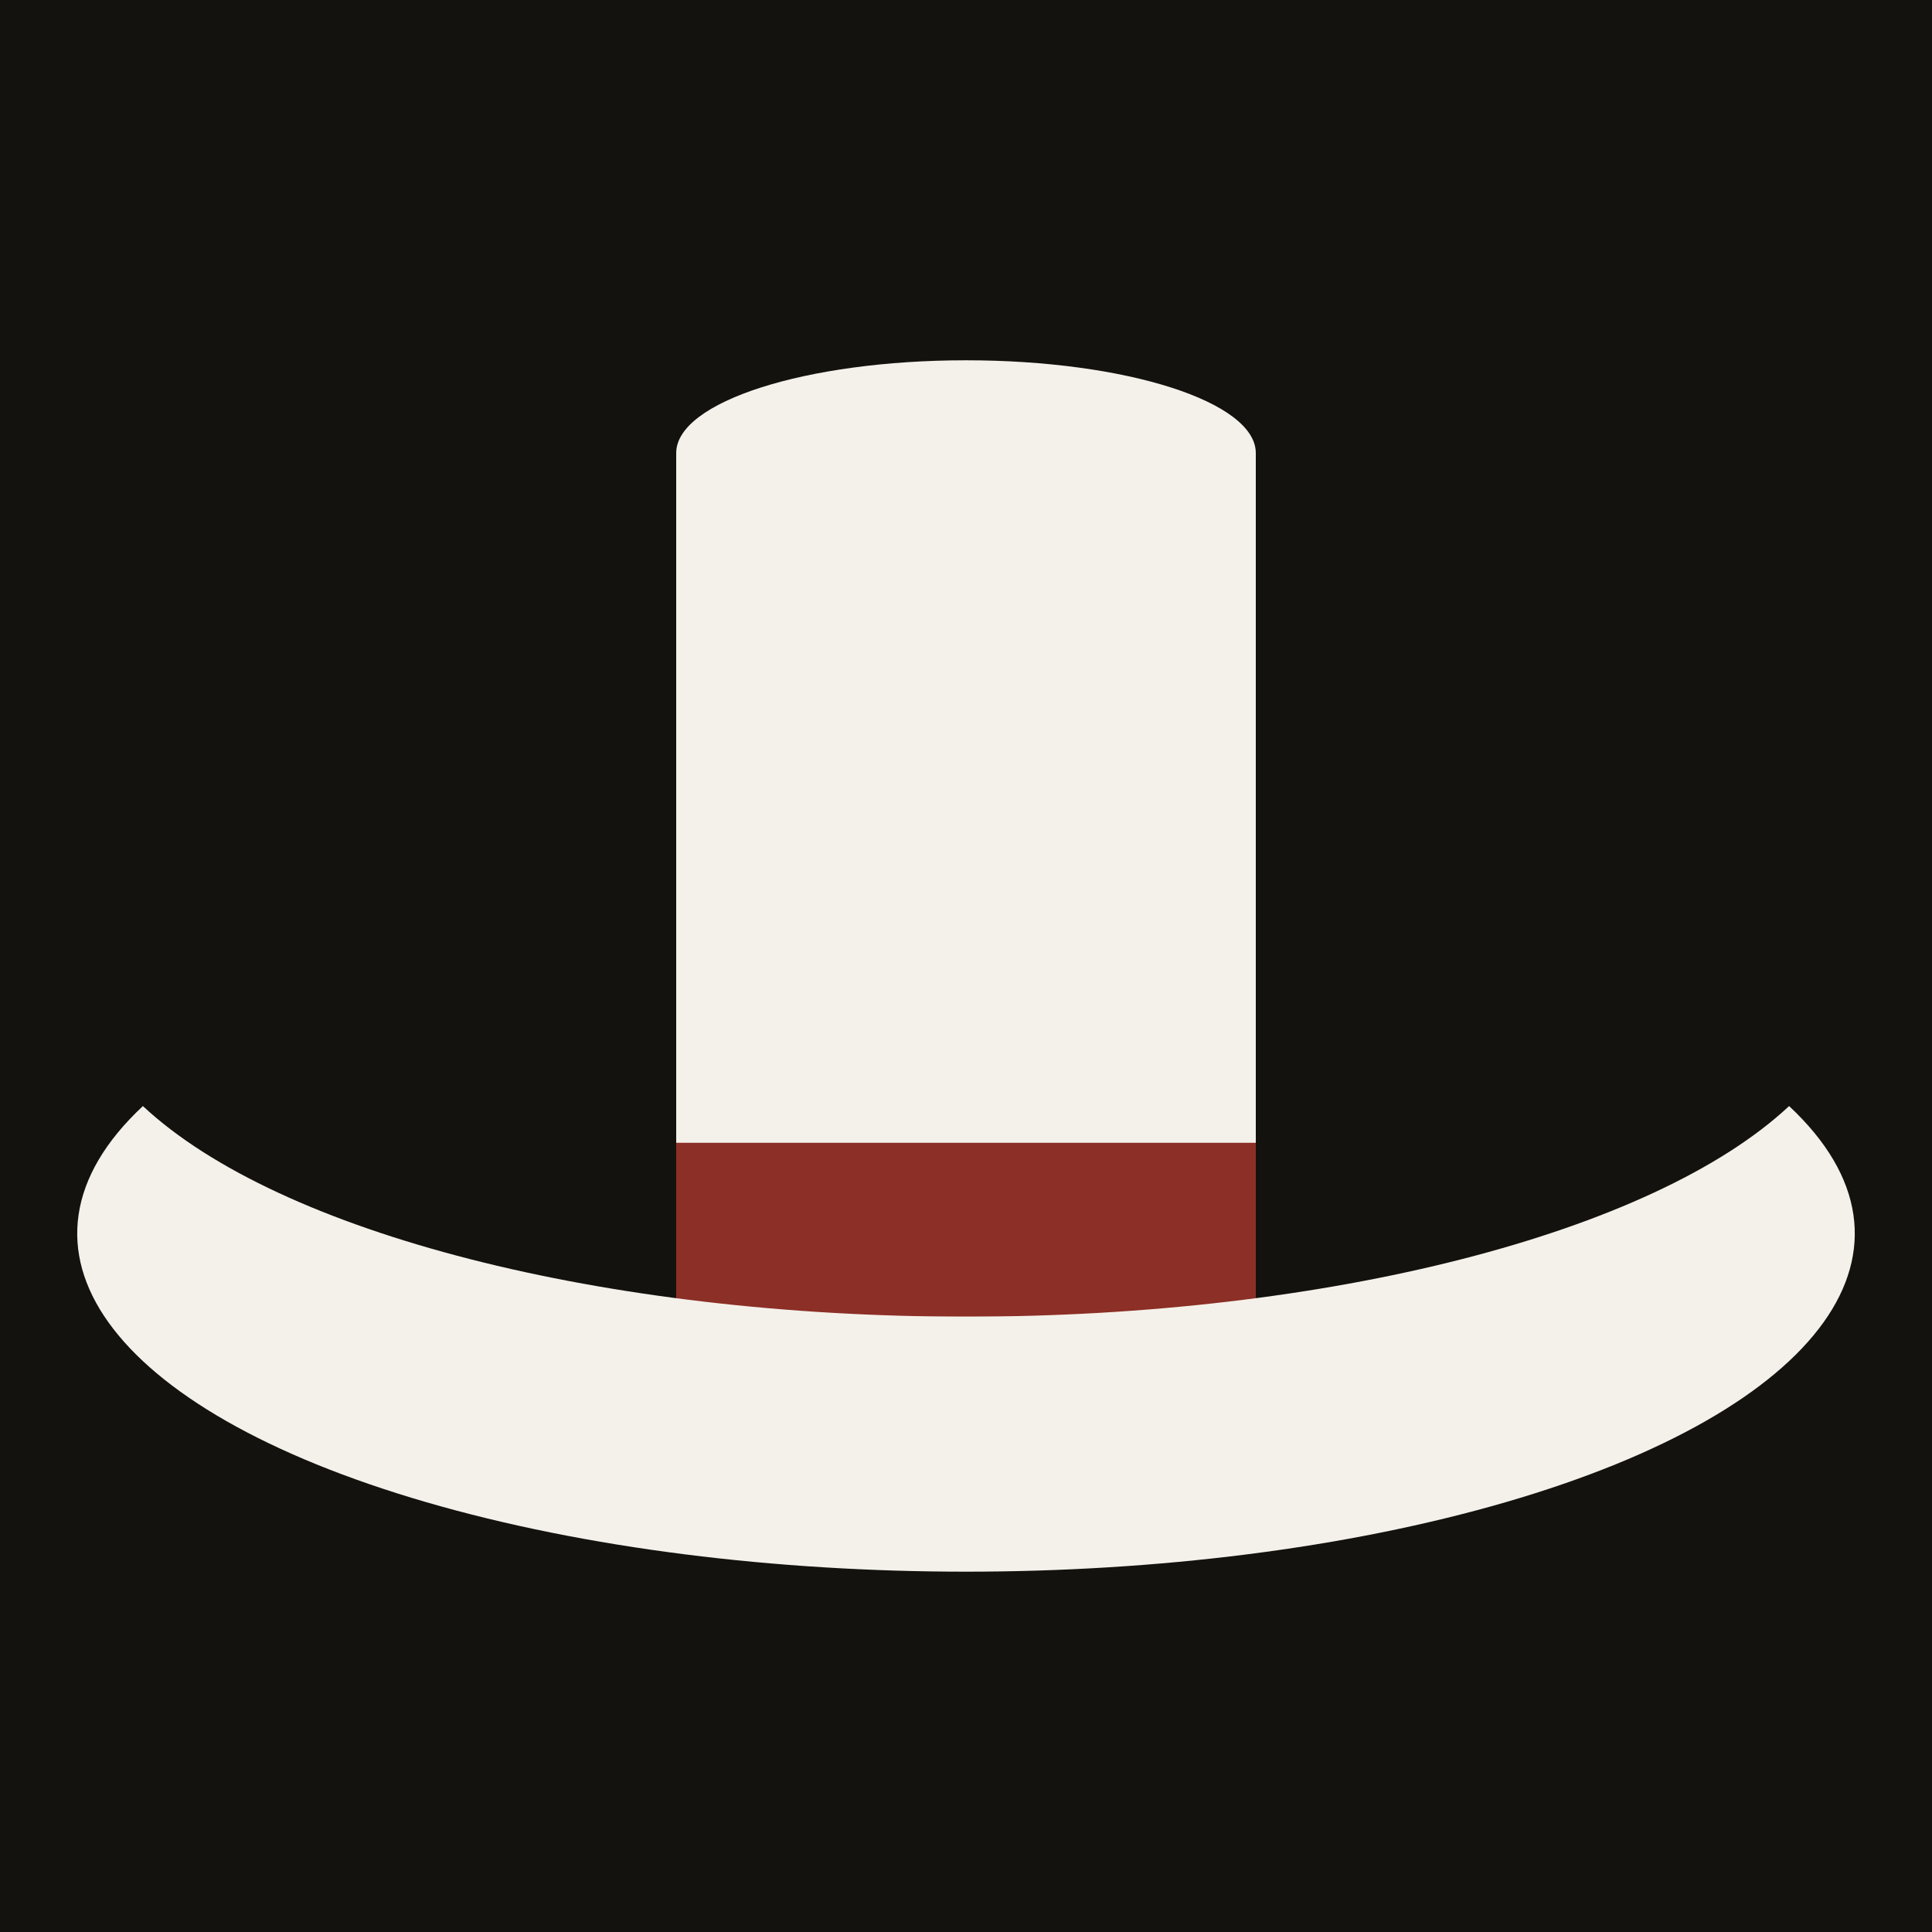
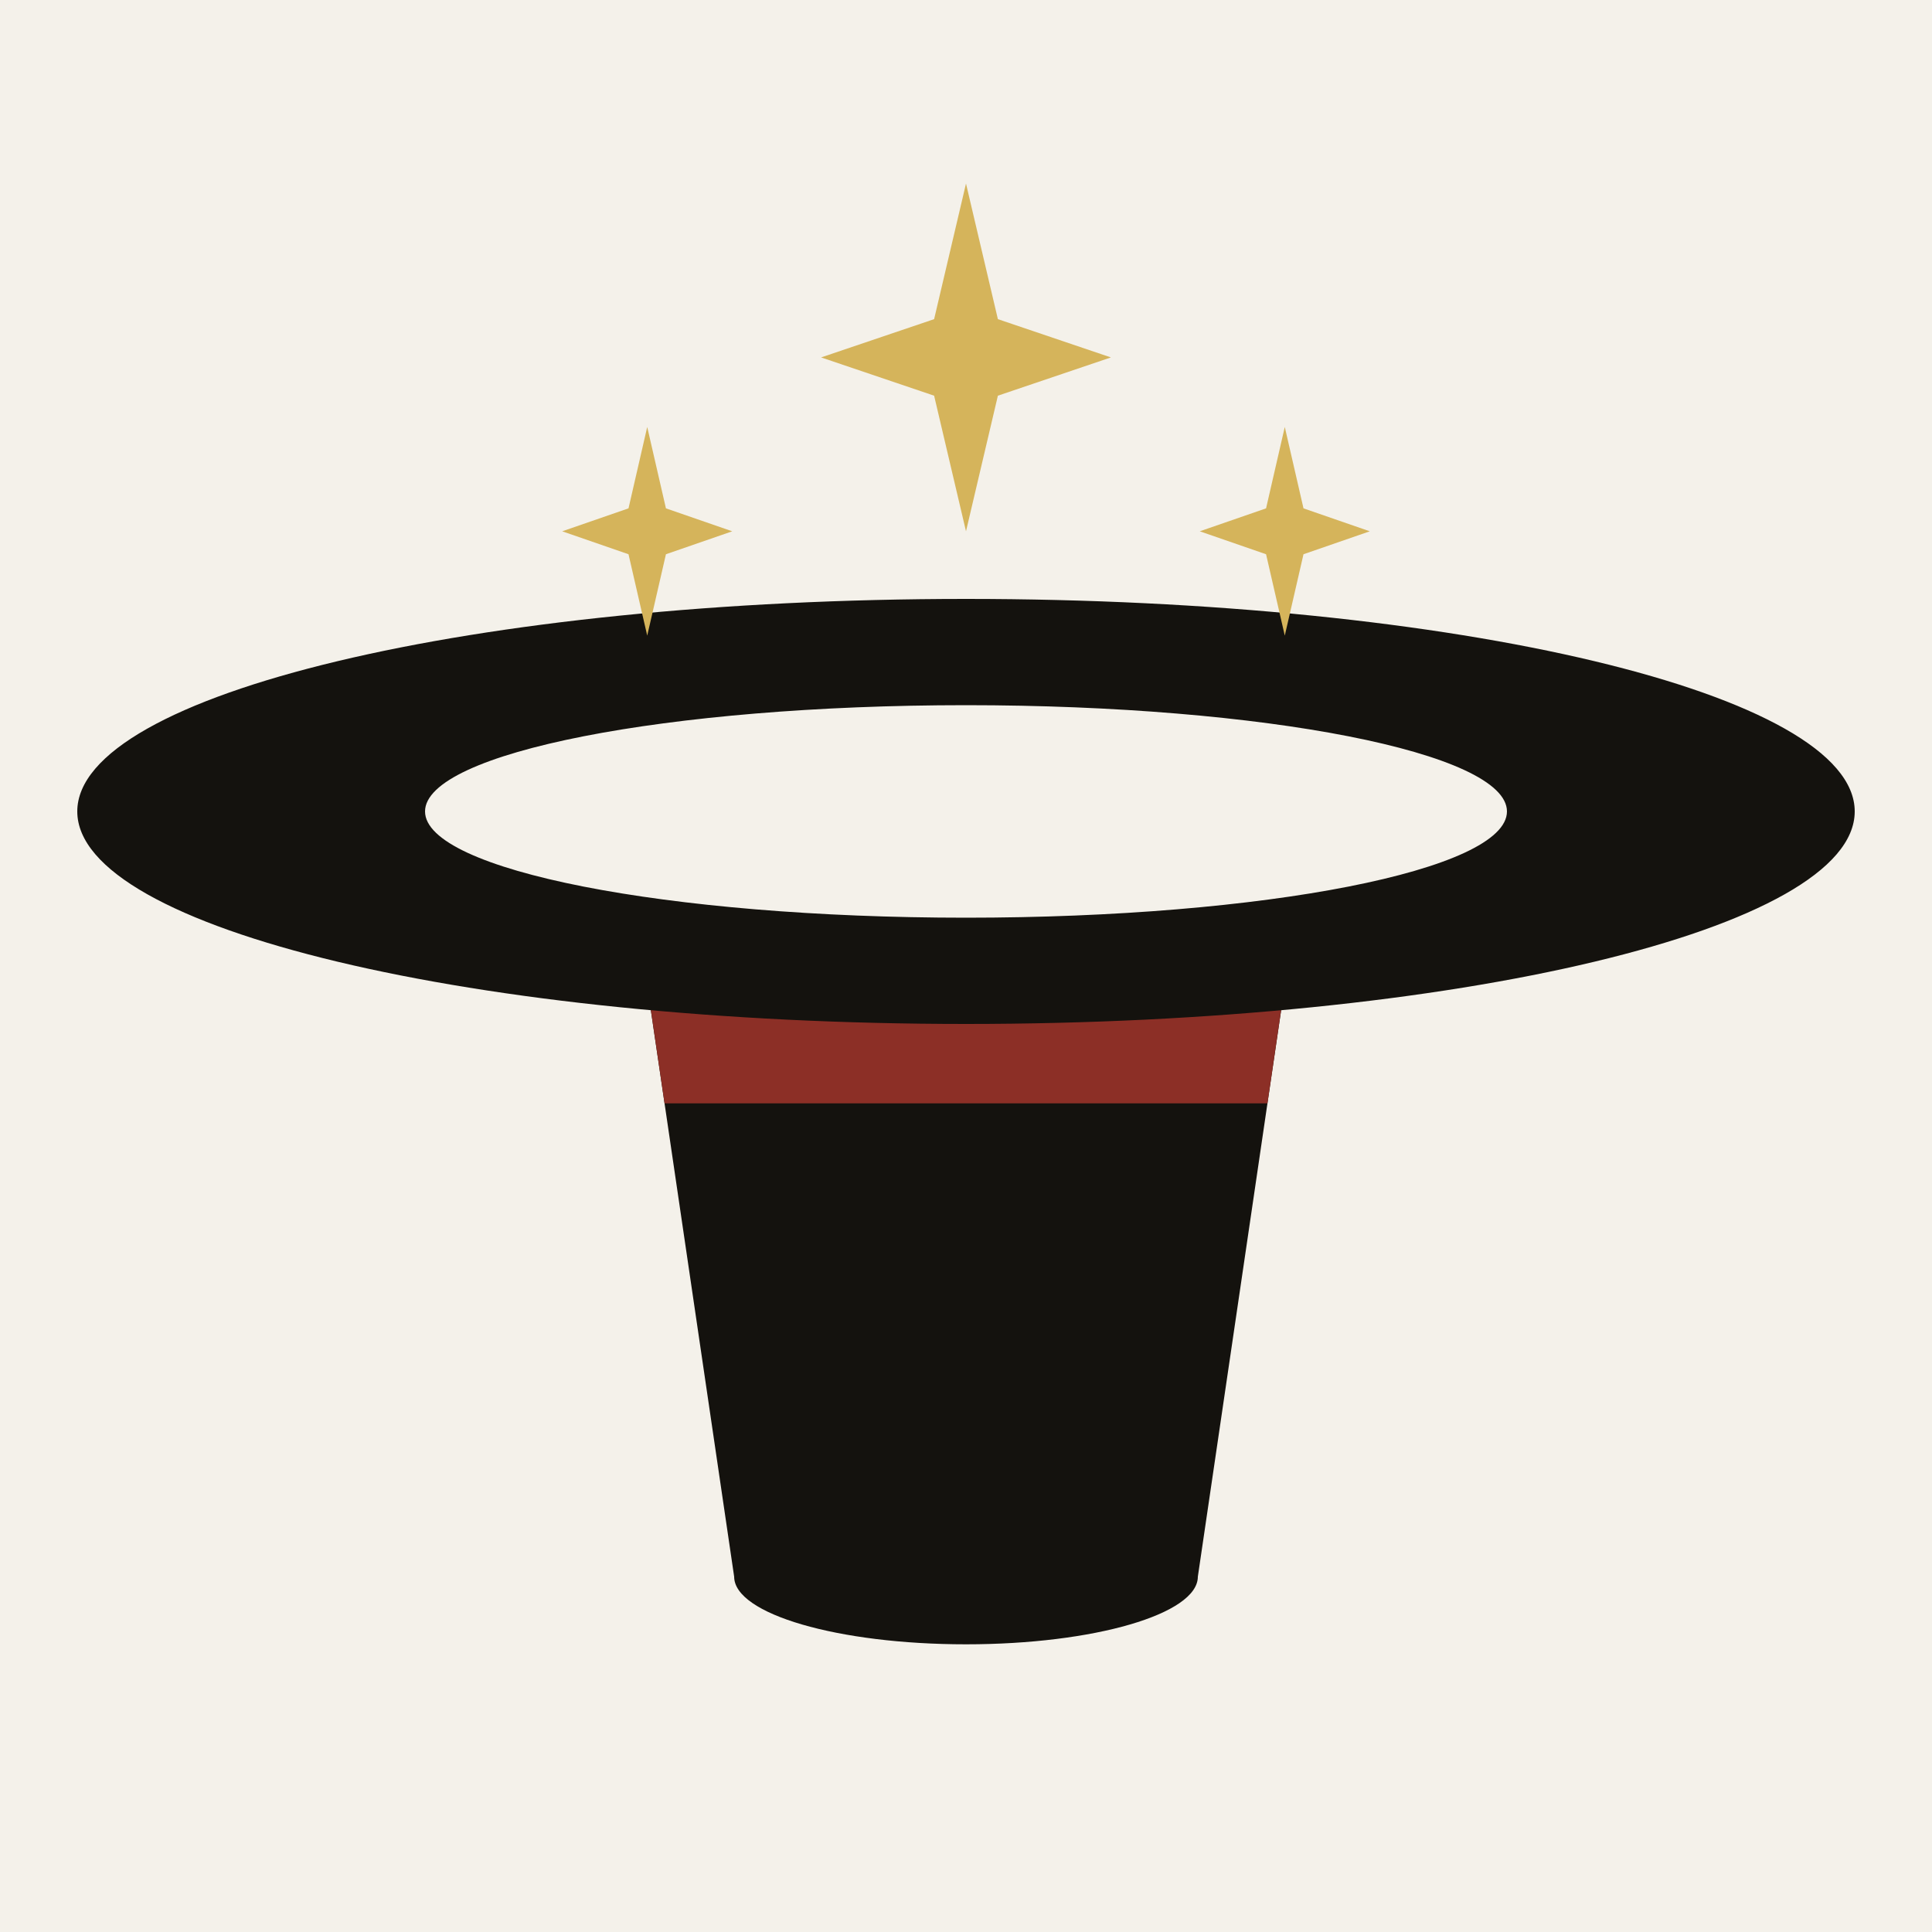
<svg xmlns="http://www.w3.org/2000/svg" viewBox="0 0 512 512" width="512" height="512" role="img" aria-label="What a Pull">
-   <rect width="512" height="512" fill="#14120e" />
-   <rect x="179.2" y="120.06" width="153.6" height="283.08" fill="#f4f1ea" />
-   <ellipse cx="256" cy="120.06" rx="76.8" ry="24.58" fill="#f4f1ea" />
-   <rect x="179.2" y="302.85" width="153.6" height="46.08" fill="#8c2f26" />
-   <path d="M 37.87 293.12 A 235.52 89.6 0 1 0 474.13 293.12 A 235.52 89.6 0 0 1 37.87 293.12 Z" fill="#f4f1ea" />
+   <rect width="512" height="512" fill="#f4f1ea" />
+   <path d="M 168.96 243.76 L 343.04 243.76 L 317.44 417.84 L 194.56 417.84 Z" fill="#14120e" />
+   <ellipse cx="256" cy="417.84" rx="61.44" ry="17.92" fill="#14120e" />
+   <path d="M 170.47 254 L 341.53 254 L 335.89 292.4 L 176.11 292.4 Z" fill="#8c2f26" />
+   <path d="M 20.48 215.04 A 235.52 56.32 0 1 0 491.52 215.04 A 235.52 56.32 0 1 0 20.48 215.04 Z M 112.64 215.04 A 143.36 28.16 0 1 0 399.36 215.04 A 143.36 28.16 0 1 0 112.64 215.04 Z" fill="#14120e" fill-rule="evenodd" clip-rule="evenodd" />
+   <path d="M 256 48.64 L 264.45 84.58 L 294.4 94.72 L 264.45 104.86 L 256 140.8 L 247.55 104.86 L 217.6 94.72 L 247.55 84.58 Z" fill="#d5b45b" />
+   <path d="M 171.52 113.15 L 176.48 134.72 L 194.05 140.8 L 176.48 146.88 L 171.52 168.45 L 166.56 146.88 L 148.99 140.8 L 166.56 134.72 Z" fill="#d5b45b" />
+   <path d="M 340.48 113.15 L 345.44 134.72 L 363.01 140.8 L 345.44 146.88 L 340.48 168.45 L 335.52 146.88 L 317.95 140.8 L 335.52 134.72 Z" fill="#d5b45b" />
</svg>
